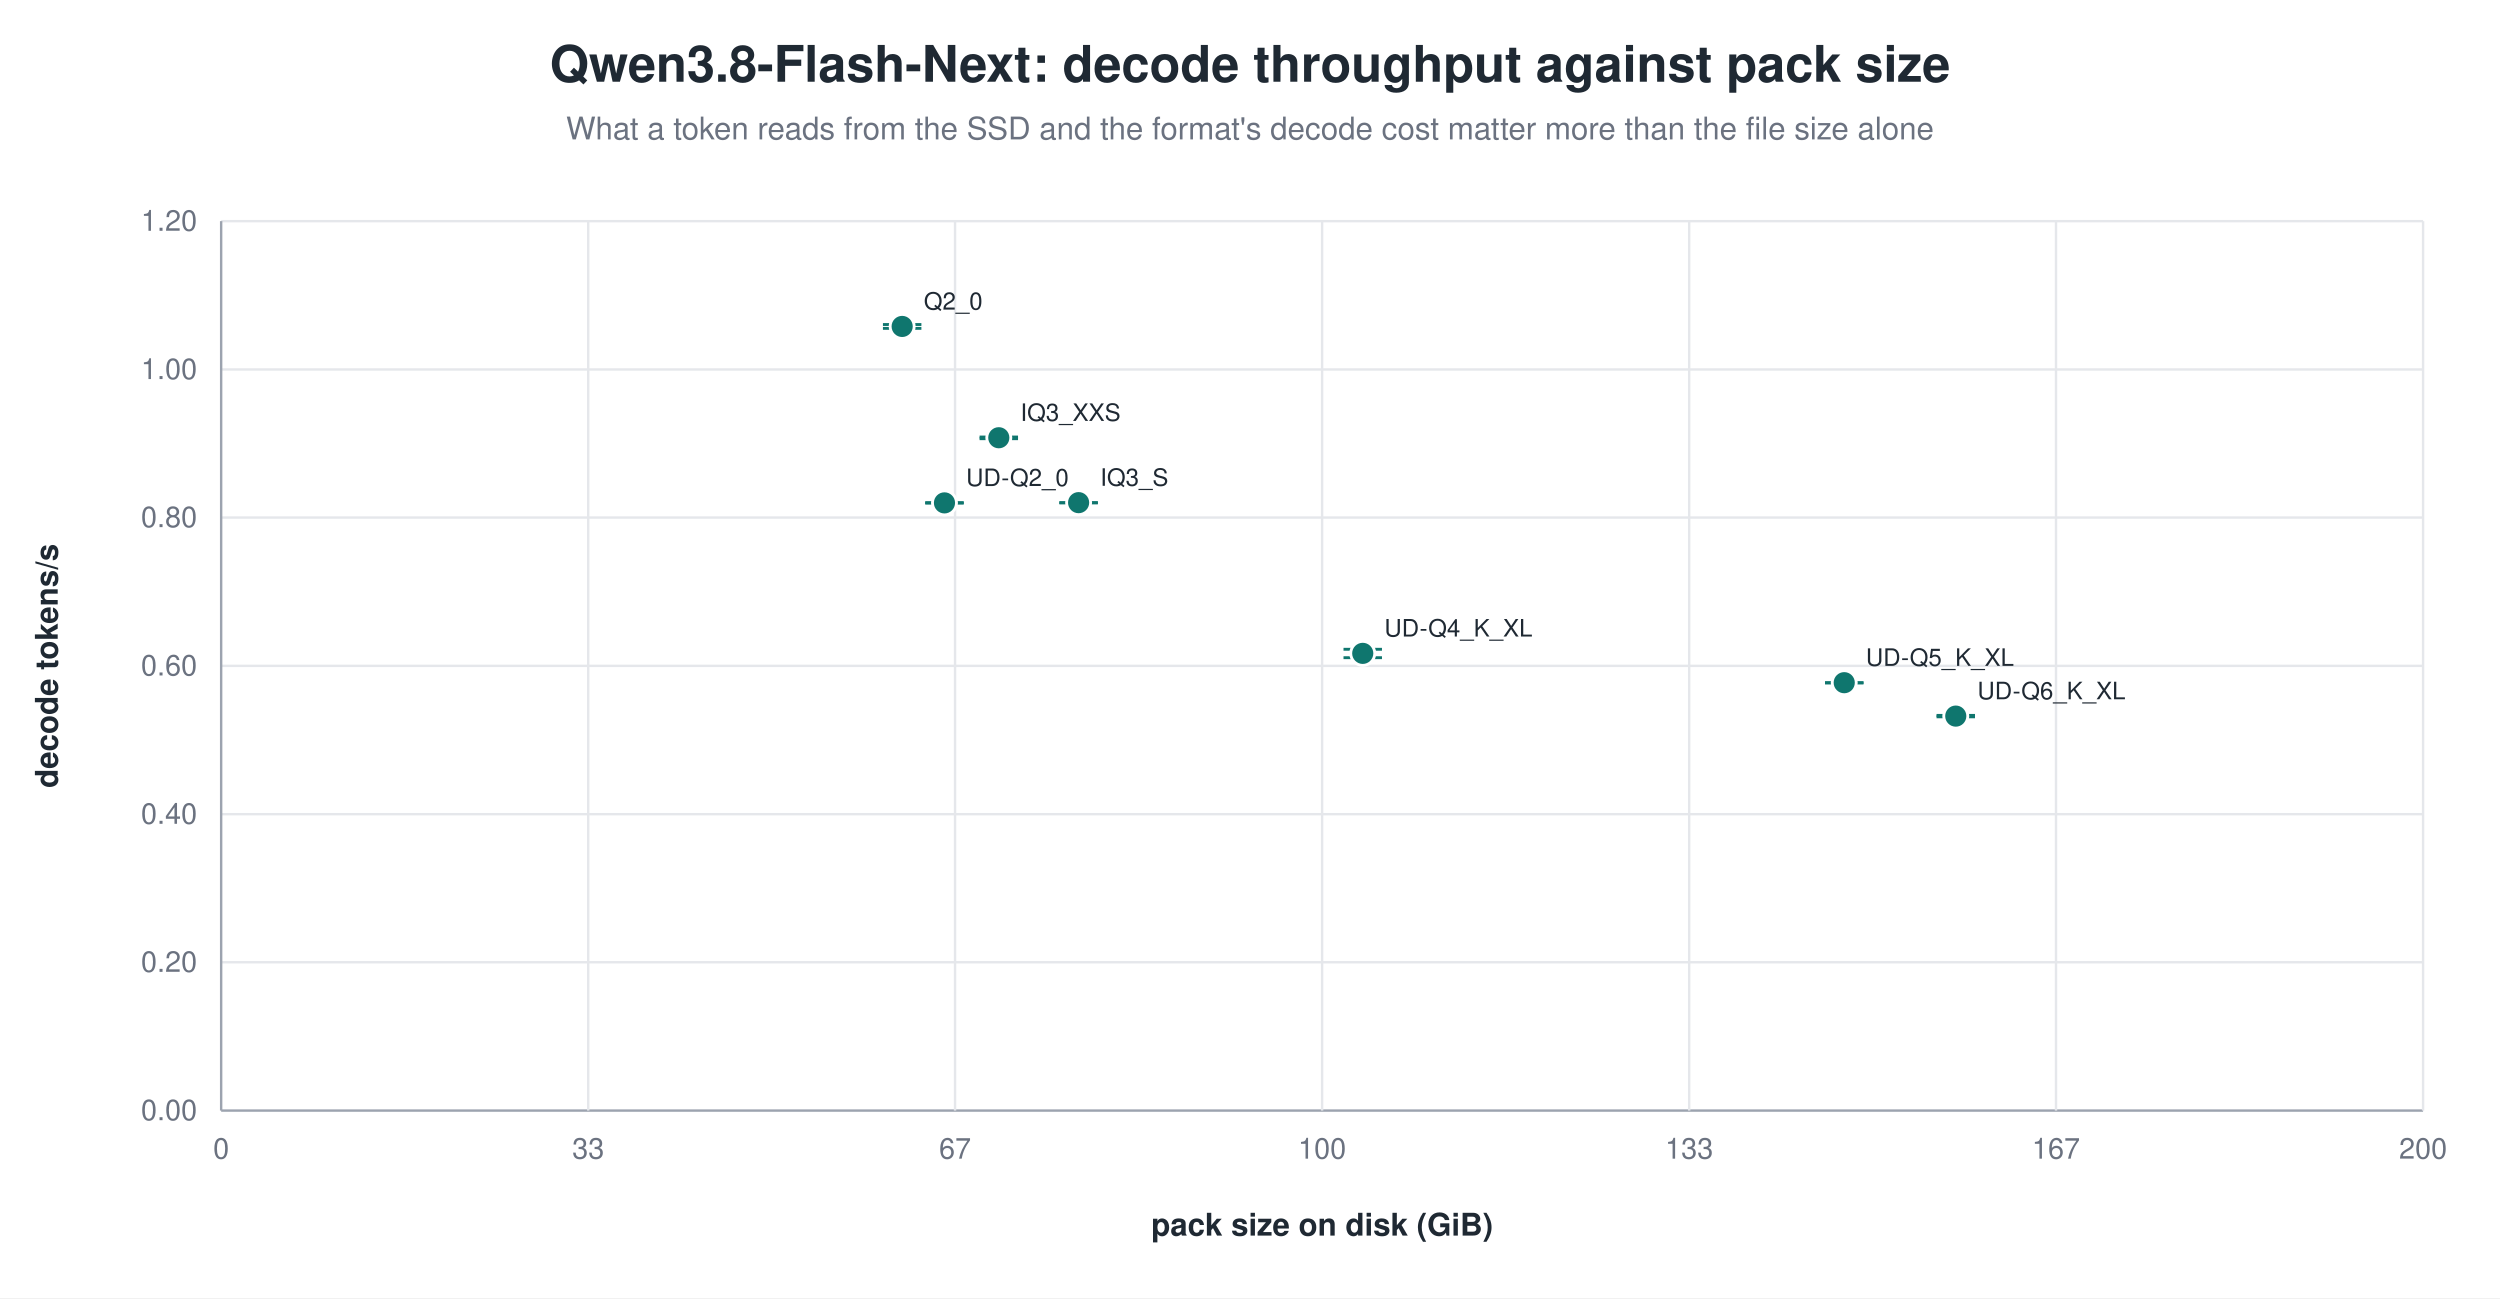
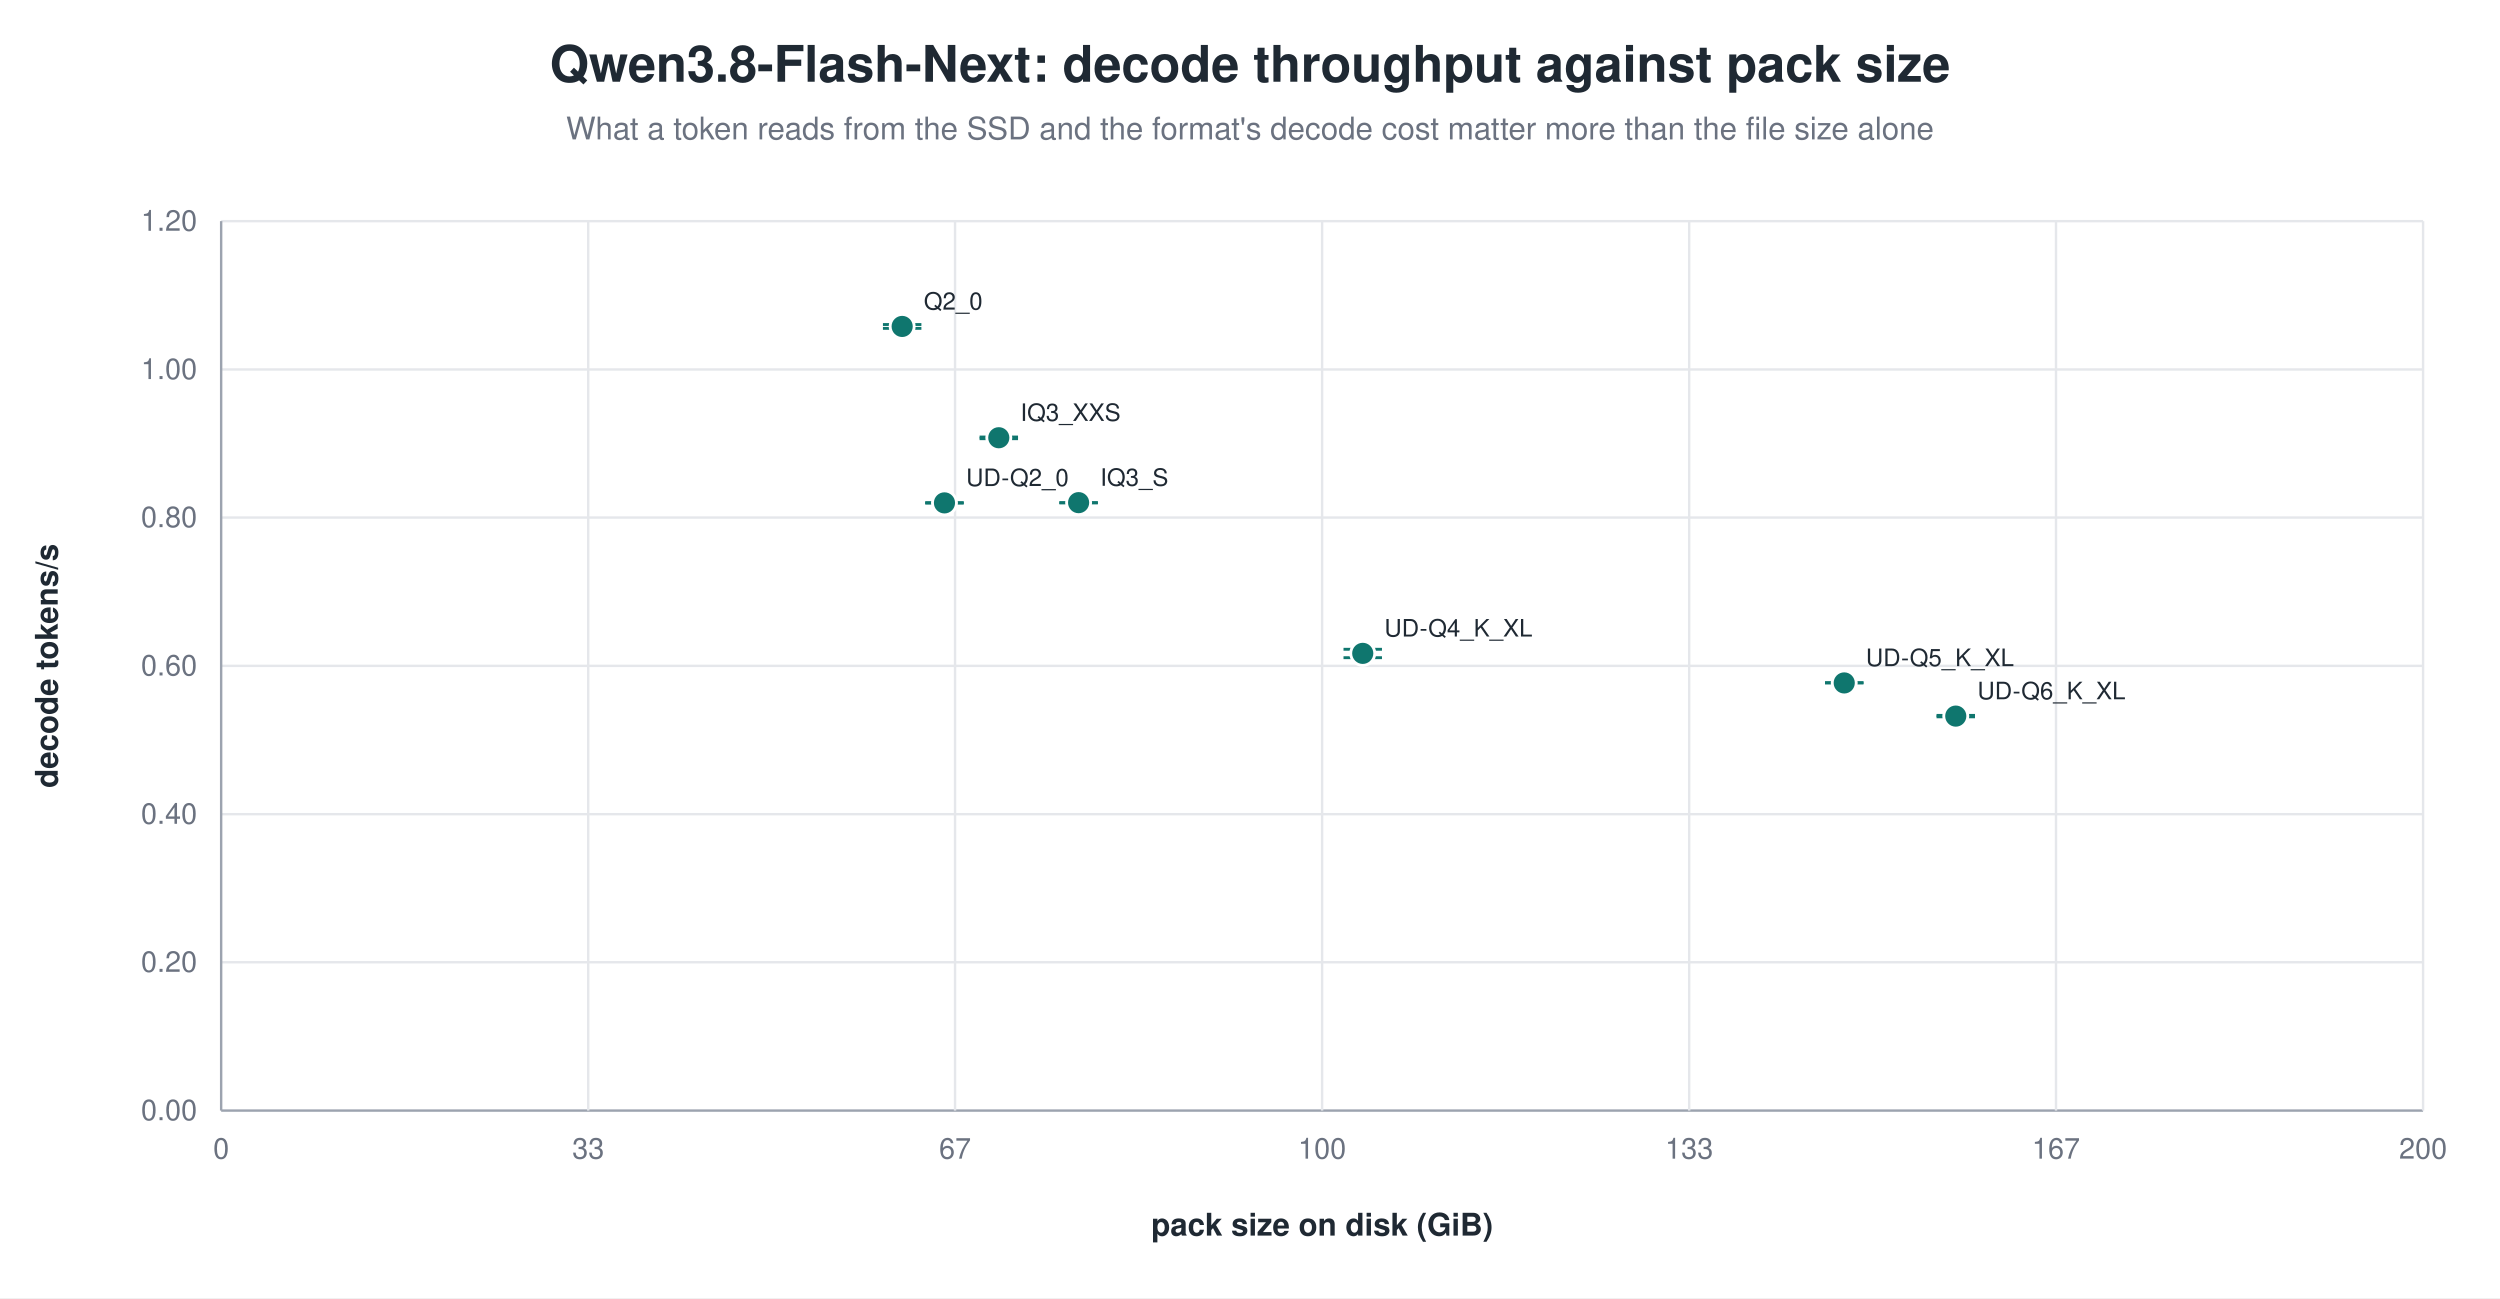
<svg xmlns="http://www.w3.org/2000/svg" width="1040" height="540" viewBox="0 0 1040 540" role="img" aria-label="Qwen3.8-Flash-Next: decode throughput against pack size">
  <rect width="1040" height="540" fill="white" />
  <text x="520.0" y="34" text-anchor="middle" font-family="Helvetica, Arial, sans-serif" font-size="21" font-weight="600" fill="#1f2933">Qwen3.8-Flash-Next: decode throughput against pack size</text>
  <text x="520.0" y="58" text-anchor="middle" font-family="Helvetica, Arial, sans-serif" font-size="13" fill="#6b7280">What a token reads from the SSD and the format's decode cost matter more than the file size alone</text>
  <line x1="92.0" y1="462.0" x2="1008.0" y2="462.0" stroke="#9ca3af" stroke-width="1.0" />
  <text x="82.0" y="466.0" text-anchor="end" font-family="Helvetica, Arial, sans-serif" font-size="12" fill="#6b7280" font-weight="400">0.00</text>
  <line x1="92.0" y1="400.3" x2="1008.0" y2="400.3" stroke="#e5e7eb" stroke-width="1.0" />
  <text x="82.0" y="404.3" text-anchor="end" font-family="Helvetica, Arial, sans-serif" font-size="12" fill="#6b7280" font-weight="400">0.20</text>
  <line x1="92.0" y1="338.7" x2="1008.0" y2="338.7" stroke="#e5e7eb" stroke-width="1.0" />
  <text x="82.0" y="342.7" text-anchor="end" font-family="Helvetica, Arial, sans-serif" font-size="12" fill="#6b7280" font-weight="400">0.40</text>
  <line x1="92.0" y1="277.0" x2="1008.0" y2="277.0" stroke="#e5e7eb" stroke-width="1.0" />
  <text x="82.0" y="281.0" text-anchor="end" font-family="Helvetica, Arial, sans-serif" font-size="12" fill="#6b7280" font-weight="400">0.60</text>
  <line x1="92.0" y1="215.3" x2="1008.0" y2="215.3" stroke="#e5e7eb" stroke-width="1.0" />
  <text x="82.0" y="219.3" text-anchor="end" font-family="Helvetica, Arial, sans-serif" font-size="12" fill="#6b7280" font-weight="400">0.80</text>
  <line x1="92.0" y1="153.7" x2="1008.0" y2="153.7" stroke="#e5e7eb" stroke-width="1.0" />
  <text x="82.0" y="157.7" text-anchor="end" font-family="Helvetica, Arial, sans-serif" font-size="12" fill="#6b7280" font-weight="400">1.00</text>
  <line x1="92.0" y1="92.0" x2="1008.0" y2="92.0" stroke="#e5e7eb" stroke-width="1.0" />
  <text x="82.0" y="96.0" text-anchor="end" font-family="Helvetica, Arial, sans-serif" font-size="12" fill="#6b7280" font-weight="400">1.20</text>
  <line x1="92.0" y1="92.0" x2="92.0" y2="462.0" stroke="#9ca3af" stroke-width="1.0" />
  <text x="92.0" y="482.0" text-anchor="middle" font-family="Helvetica, Arial, sans-serif" font-size="12" fill="#6b7280" font-weight="400">0</text>
  <line x1="244.7" y1="92.0" x2="244.7" y2="462.0" stroke="#e5e7eb" stroke-width="1.0" />
  <text x="244.7" y="482.0" text-anchor="middle" font-family="Helvetica, Arial, sans-serif" font-size="12" fill="#6b7280" font-weight="400">33</text>
  <line x1="397.3" y1="92.0" x2="397.3" y2="462.0" stroke="#e5e7eb" stroke-width="1.0" />
  <text x="397.3" y="482.0" text-anchor="middle" font-family="Helvetica, Arial, sans-serif" font-size="12" fill="#6b7280" font-weight="400">67</text>
  <line x1="550.0" y1="92.0" x2="550.0" y2="462.0" stroke="#e5e7eb" stroke-width="1.0" />
  <text x="550.0" y="482.0" text-anchor="middle" font-family="Helvetica, Arial, sans-serif" font-size="12" fill="#6b7280" font-weight="400">100</text>
  <line x1="702.7" y1="92.0" x2="702.7" y2="462.0" stroke="#e5e7eb" stroke-width="1.0" />
  <text x="702.7" y="482.0" text-anchor="middle" font-family="Helvetica, Arial, sans-serif" font-size="12" fill="#6b7280" font-weight="400">133</text>
  <line x1="855.3" y1="92.0" x2="855.3" y2="462.0" stroke="#e5e7eb" stroke-width="1.0" />
  <text x="855.3" y="482.0" text-anchor="middle" font-family="Helvetica, Arial, sans-serif" font-size="12" fill="#6b7280" font-weight="400">167</text>
  <line x1="1008.0" y1="92.0" x2="1008.0" y2="462.0" stroke="#e5e7eb" stroke-width="1.0" />
  <text x="1008.0" y="482.0" text-anchor="middle" font-family="Helvetica, Arial, sans-serif" font-size="12" fill="#6b7280" font-weight="400">200</text>
  <text x="24.0" y="277.0" text-anchor="middle" font-family="Helvetica, Arial, sans-serif" font-size="13" fill="#1f2933" font-weight="600" transform="rotate(-90.0 24.0 277.0)">decode tokens/s</text>
  <text x="550.0" y="514.0" text-anchor="middle" font-family="Helvetica, Arial, sans-serif" font-size="13" fill="#1f2933" font-weight="600">pack size on disk (GiB)</text>
  <line x1="375.3" y1="135.0" x2="375.3" y2="136.6" stroke="#0f766e" stroke-width="1.2" />
  <line x1="367.3" y1="135.0" x2="383.3" y2="135.0" stroke="#0f766e" stroke-width="1.2" />
  <line x1="367.3" y1="136.6" x2="383.3" y2="136.6" stroke="#0f766e" stroke-width="1.2" />
  <circle cx="375.3" cy="135.8" r="5.0" fill="#0f766e" stroke="white" stroke-width="1.2" opacity="1.00" />
  <text x="384.3" y="128.8" text-anchor="start" font-family="Helvetica, Arial, sans-serif" font-size="10" fill="#1f2933" font-weight="500">Q2_0</text>
  <line x1="415.5" y1="181.8" x2="415.5" y2="182.5" stroke="#0f766e" stroke-width="1.2" />
  <line x1="407.5" y1="181.8" x2="423.5" y2="181.8" stroke="#0f766e" stroke-width="1.2" />
  <line x1="407.5" y1="182.5" x2="423.5" y2="182.5" stroke="#0f766e" stroke-width="1.2" />
  <circle cx="415.5" cy="182.1" r="5.0" fill="#0f766e" stroke="white" stroke-width="1.2" opacity="1.00" />
  <text x="424.5" y="175.1" text-anchor="start" font-family="Helvetica, Arial, sans-serif" font-size="10" fill="#1f2933" font-weight="500">IQ3_XXS</text>
  <line x1="448.7" y1="209.1" x2="448.7" y2="209.2" stroke="#0f766e" stroke-width="1.2" />
  <line x1="440.7" y1="209.1" x2="456.7" y2="209.1" stroke="#0f766e" stroke-width="1.2" />
  <line x1="440.7" y1="209.2" x2="456.7" y2="209.2" stroke="#0f766e" stroke-width="1.2" />
  <circle cx="448.7" cy="209.1" r="5.0" fill="#0f766e" stroke="white" stroke-width="1.2" opacity="1.00" />
  <text x="457.7" y="202.1" text-anchor="start" font-family="Helvetica, Arial, sans-serif" font-size="10" fill="#1f2933" font-weight="500">IQ3_S</text>
  <line x1="392.9" y1="209.1" x2="392.9" y2="209.3" stroke="#0f766e" stroke-width="1.2" />
  <line x1="384.9" y1="209.1" x2="400.9" y2="209.1" stroke="#0f766e" stroke-width="1.2" />
  <line x1="384.9" y1="209.3" x2="400.9" y2="209.3" stroke="#0f766e" stroke-width="1.2" />
  <circle cx="392.9" cy="209.2" r="5.0" fill="#0f766e" stroke="white" stroke-width="1.2" opacity="1.00" />
  <text x="401.9" y="202.2" text-anchor="start" font-family="Helvetica, Arial, sans-serif" font-size="10" fill="#1f2933" font-weight="500">UD-Q2_0</text>
  <line x1="566.9" y1="270.1" x2="566.9" y2="273.6" stroke="#0f766e" stroke-width="1.2" />
  <line x1="558.9" y1="270.1" x2="574.9" y2="270.1" stroke="#0f766e" stroke-width="1.2" />
  <line x1="558.9" y1="273.6" x2="574.9" y2="273.6" stroke="#0f766e" stroke-width="1.2" />
  <circle cx="566.9" cy="271.8" r="5.0" fill="#0f766e" stroke="white" stroke-width="1.2" opacity="1.00" />
  <text x="575.9" y="264.8" text-anchor="start" font-family="Helvetica, Arial, sans-serif" font-size="10" fill="#1f2933" font-weight="500">UD-Q4_K_XL</text>
  <line x1="767.2" y1="284.0" x2="767.2" y2="284.1" stroke="#0f766e" stroke-width="1.2" />
  <line x1="759.2" y1="284.0" x2="775.2" y2="284.0" stroke="#0f766e" stroke-width="1.2" />
  <line x1="759.2" y1="284.1" x2="775.2" y2="284.1" stroke="#0f766e" stroke-width="1.2" />
-   <circle cx="767.2" cy="284.0" r="5.0" fill="#0f766e" stroke="white" stroke-width="1.2" opacity="1.00" />
-   <text x="776.2" y="277.0" text-anchor="start" font-family="Helvetica, Arial, sans-serif" font-size="10" fill="#1f2933" font-weight="500">UD-Q5_K_XL</text>
+   <circle cx="767.2" cy="284.1" r="5.0" fill="#0f766e" stroke="white" stroke-width="1.2" opacity="1.00" />
+   <text x="776.2" y="277.1" text-anchor="start" font-family="Helvetica, Arial, sans-serif" font-size="10" fill="#1f2933" font-weight="500">UD-Q5_K_XL</text>
  <line x1="813.6" y1="297.6" x2="813.6" y2="298.2" stroke="#0f766e" stroke-width="1.2" />
  <line x1="805.6" y1="297.6" x2="821.6" y2="297.6" stroke="#0f766e" stroke-width="1.2" />
  <line x1="805.6" y1="298.2" x2="821.6" y2="298.2" stroke="#0f766e" stroke-width="1.2" />
  <circle cx="813.6" cy="297.9" r="5.0" fill="#0f766e" stroke="white" stroke-width="1.2" opacity="1.00" />
  <text x="822.6" y="290.9" text-anchor="start" font-family="Helvetica, Arial, sans-serif" font-size="10" fill="#1f2933" font-weight="500">UD-Q6_K_XL</text>
</svg>
